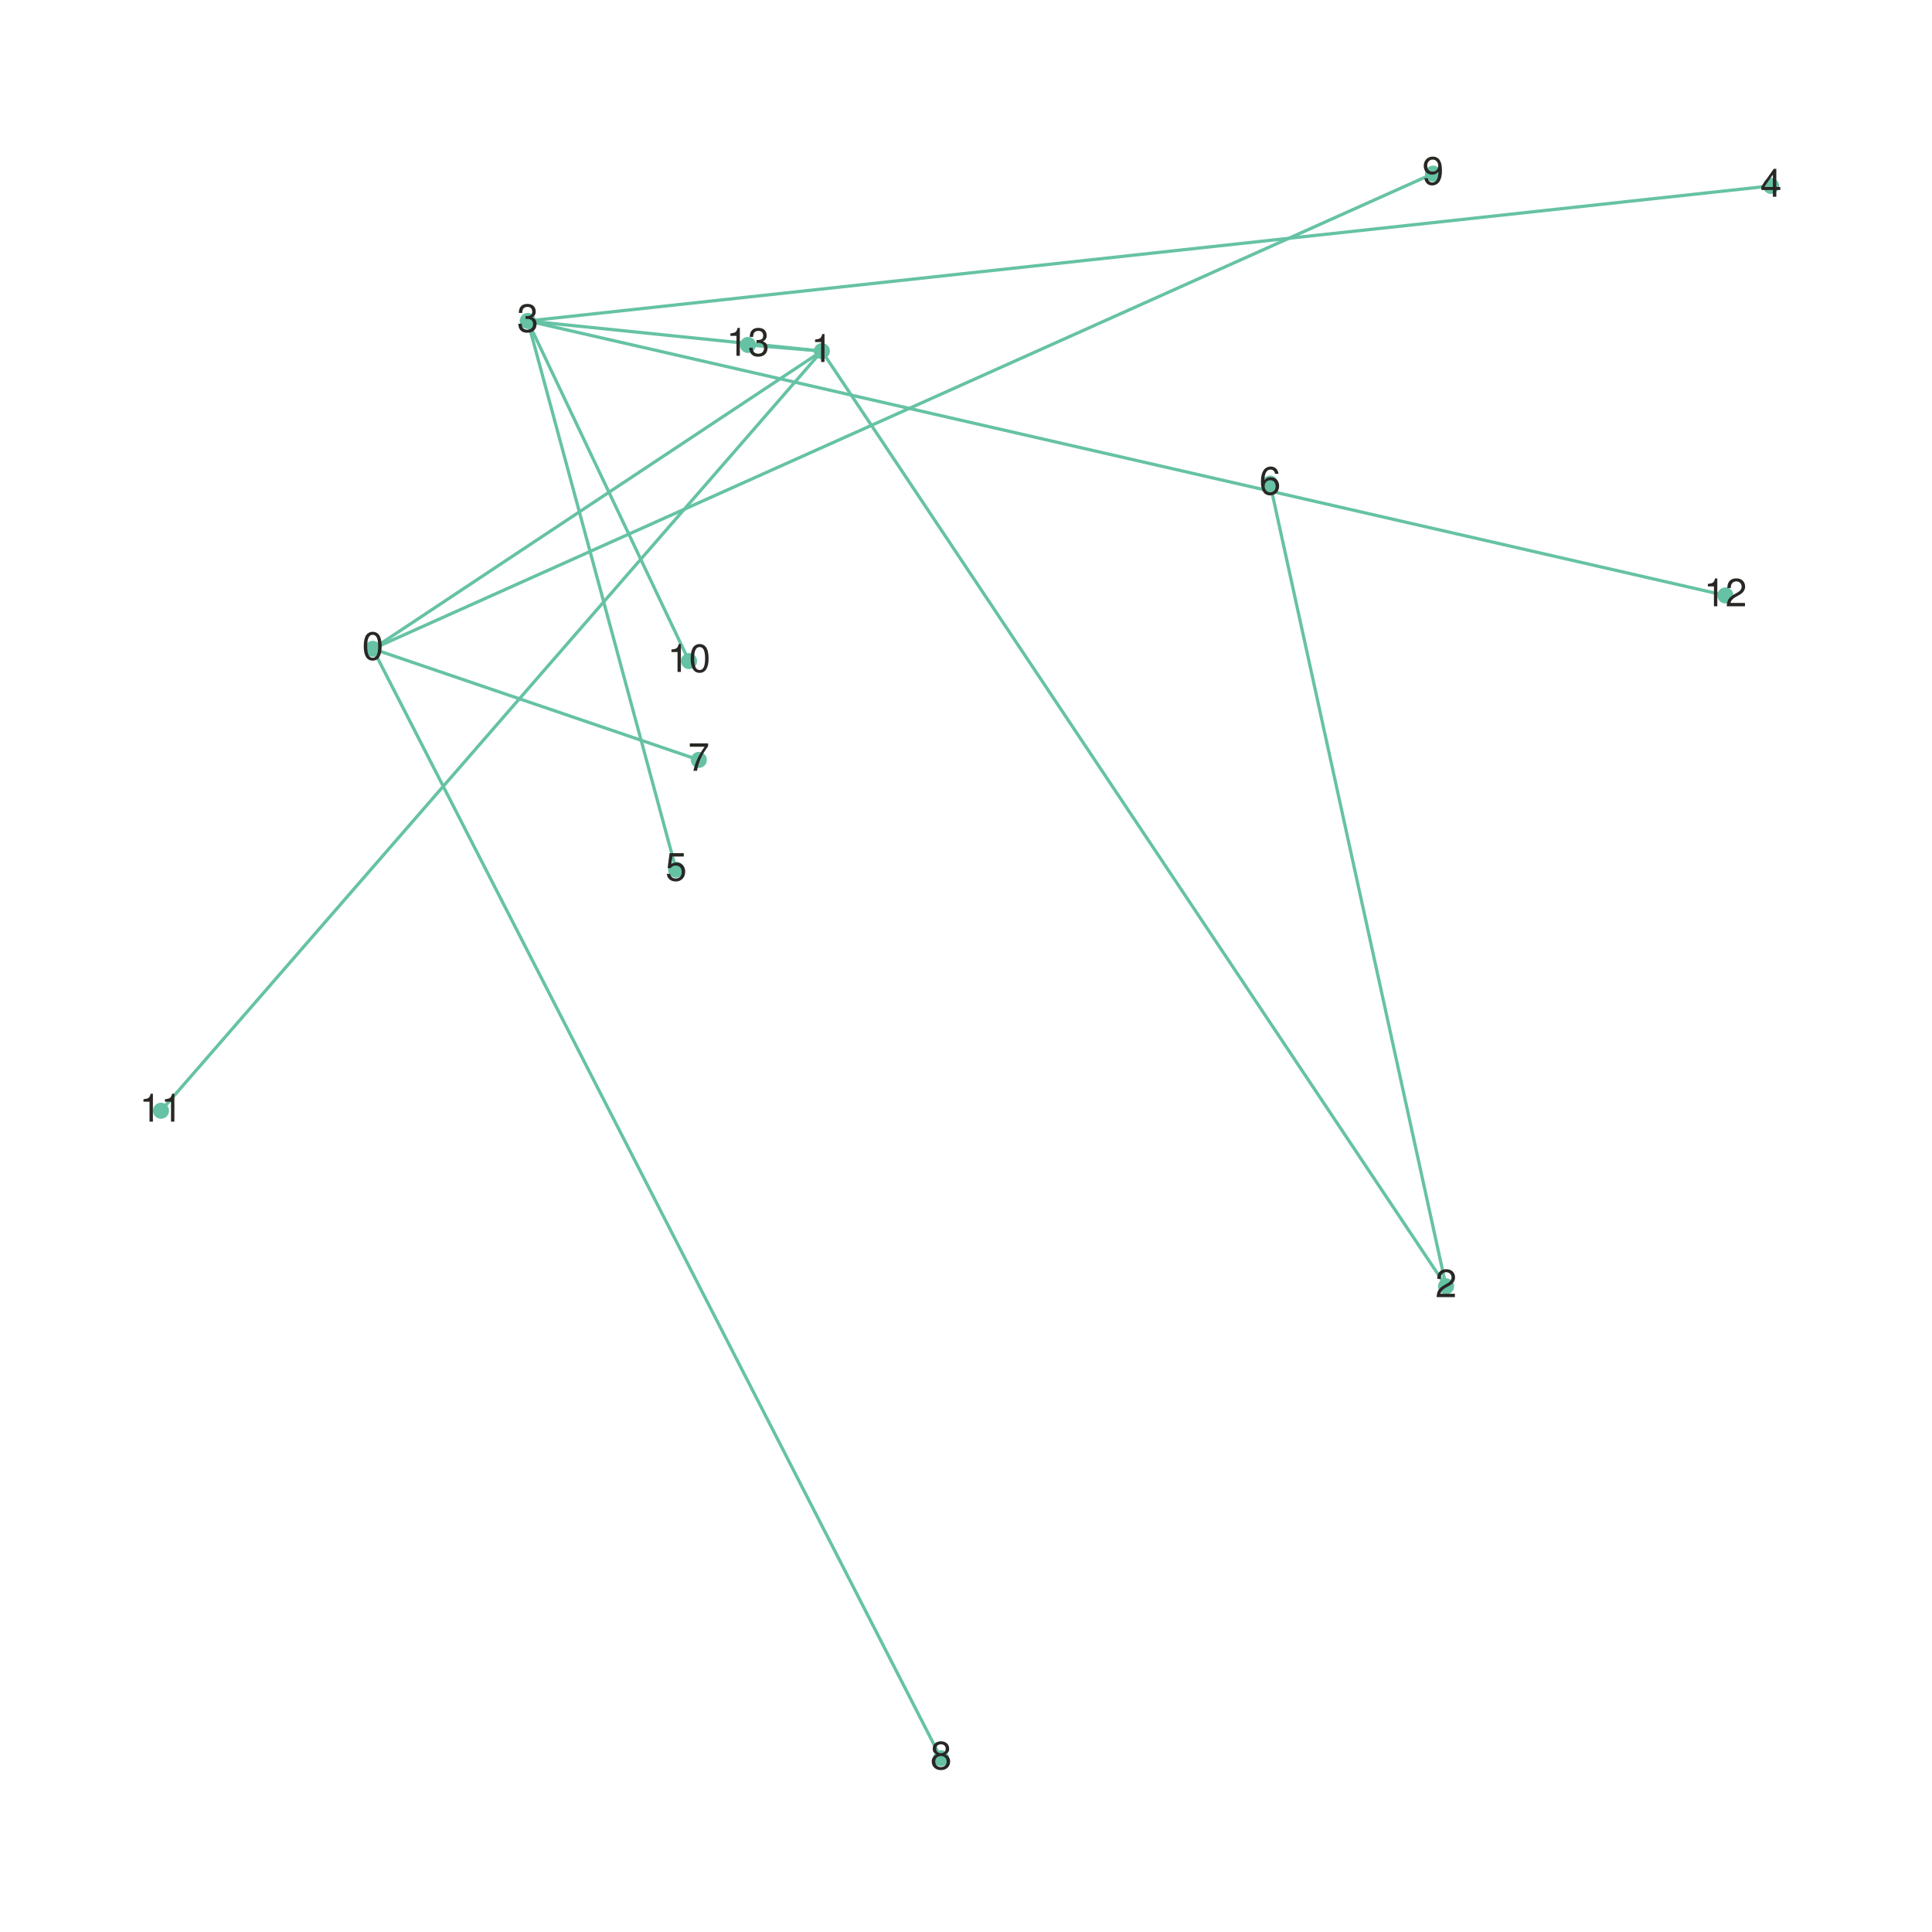
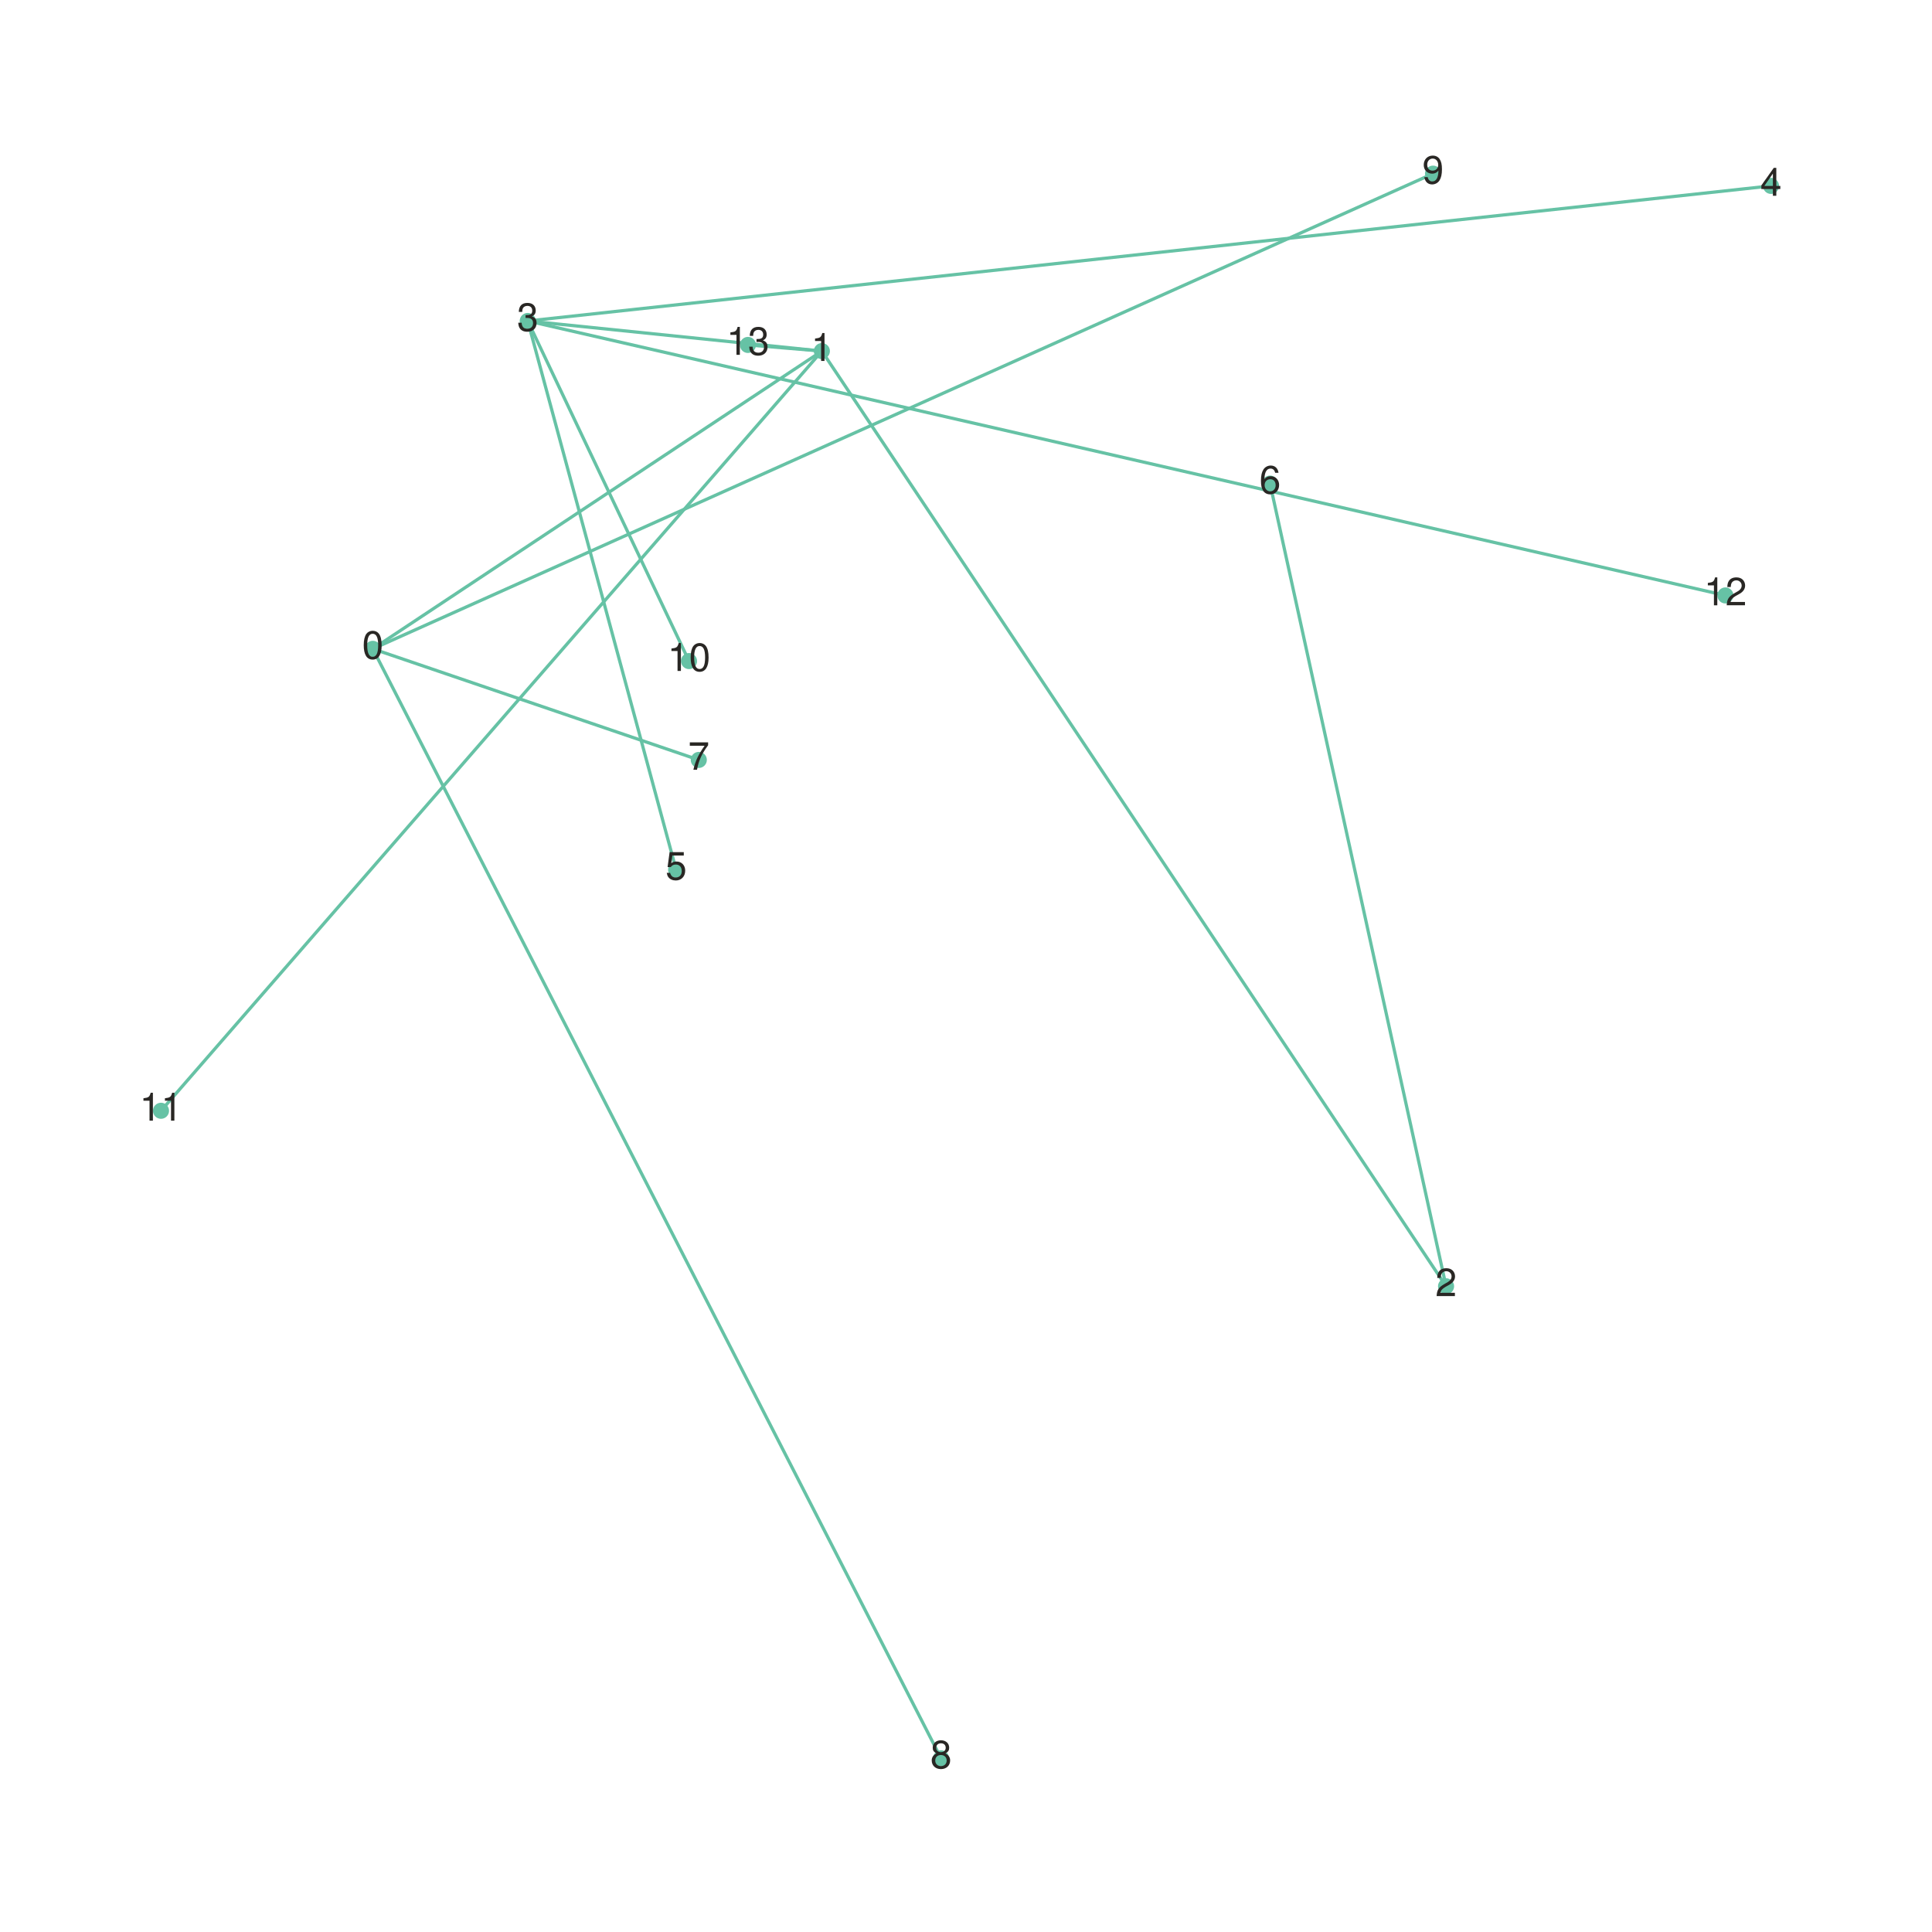
- <svg xmlns="http://www.w3.org/2000/svg" class="toyplot-canvas-Canvas" height="600px" id="tb112346cae204fe8a9cfb5d4987472a5" preserveAspectRatio="xMidYMid meet" style="background-color:transparent;fill:rgb(16.1%,15.3%,14.1%);fill-opacity:1.0;font-family:Helvetica;font-size:12px;opacity:1.0;stroke:rgb(16.1%,15.3%,14.1%);stroke-opacity:1.0;stroke-width:1.0" viewBox="0 0 600 600" width="600px">
-   <g class="toyplot-coordinates-Cartesian" id="t9b4c8999d43d47a4ab5ab12344a77122">
-     <clipPath id="tc755b0c1e48c4cfbb6604608b46d3723">
+ <svg xmlns="http://www.w3.org/2000/svg" class="toyplot-canvas-Canvas" height="600px" id="t9bec1a4c535c407d97b642731f72f1bd" preserveAspectRatio="xMidYMid meet" style="background-color:transparent;fill:rgb(16.1%,15.3%,14.1%);fill-opacity:1.0;font-family:Helvetica;font-size:12px;opacity:1.0;stroke:rgb(16.1%,15.3%,14.1%);stroke-opacity:1.0;stroke-width:1.0" viewBox="0 0 600 600" width="600px">
+   <g class="toyplot-coordinates-Cartesian" id="tb7979db2edbd4b0d8fc994694fad045b">
+     <clipPath id="tdf4e5731229742a2a7e2ae40f119dcf2">
      <rect height="540.0" width="540.0" x="30.0" y="30.0" />
    </clipPath>
-     <g clip-path="url(#tc755b0c1e48c4cfbb6604608b46d3723)">
-       <g class="toyplot-mark-Graph" id="t0881e9f69b94493d988daa13b8c88da6">
+     <g clip-path="url(#tdf4e5731229742a2a7e2ae40f119dcf2)">
+       <g class="toyplot-mark-Graph" id="t211a5069bb3e4dfd926c998cd97ddb9e">
        <g class="toyplot-Edges">
          <path d="M 163.895 99.68 L 550.0 57.732" style="fill:none;stroke:rgb(40%,76.1%,64.7%);stroke-opacity:1.0;stroke-width:1.0" />
          <path d="M 163.895 99.68 L 209.974 270.099" style="fill:none;stroke:rgb(40%,76.1%,64.7%);stroke-opacity:1.0;stroke-width:1.0" />
          <path d="M 449.087 399.468 L 394.421 150.187" style="fill:none;stroke:rgb(40%,76.1%,64.7%);stroke-opacity:1.0;stroke-width:1.0" />
          <path d="M 255.235 109.034 L 449.087 399.468" style="fill:none;stroke:rgb(40%,76.1%,64.7%);stroke-opacity:1.0;stroke-width:1.0" />
          <path d="M 115.781 201.5 L 217.016 236.001" style="fill:none;stroke:rgb(40%,76.1%,64.7%);stroke-opacity:1.0;stroke-width:1.0" />
          <path d="M 115.781 201.5 L 292.253 546.068" style="fill:none;stroke:rgb(40%,76.1%,64.7%);stroke-opacity:1.0;stroke-width:1.0" />
          <path d="M 115.781 201.5 L 445.038 53.932" style="fill:none;stroke:rgb(40%,76.1%,64.7%);stroke-opacity:1.0;stroke-width:1.0" />
          <path d="M 255.235 109.034 L 115.781 201.5" style="fill:none;stroke:rgb(40%,76.1%,64.7%);stroke-opacity:1.0;stroke-width:1.0" />
          <path d="M 163.895 99.68 L 213.977 205.302" style="fill:none;stroke:rgb(40%,76.1%,64.7%);stroke-opacity:1.0;stroke-width:1.0" />
          <path d="M 255.235 109.034 L 50.0 344.962" style="fill:none;stroke:rgb(40%,76.1%,64.7%);stroke-opacity:1.0;stroke-width:1.0" />
          <path d="M 163.895 99.68 L 535.84 184.921" style="fill:none;stroke:rgb(40%,76.1%,64.7%);stroke-opacity:1.0;stroke-width:1.0" />
          <path d="M 255.235 109.034 L 163.895 99.68" style="fill:none;stroke:rgb(40%,76.1%,64.7%);stroke-opacity:1.0;stroke-width:1.0" />
          <path d="M 255.235 109.034 L 232.282 107.124" style="fill:none;stroke:rgb(40%,76.1%,64.7%);stroke-opacity:1.0;stroke-width:1.0" />
        </g>
        <g class="toyplot-Vertices">
          <g class="toyplot-Datum" style="fill:rgb(40%,76.1%,64.7%);fill-opacity:1.0;opacity:1.0;stroke:rgb(40%,76.1%,64.7%);stroke-opacity:1.0">
            <circle cx="115.781" cy="201.5" r="2.0" />
          </g>
          <g class="toyplot-Datum" style="fill:rgb(40%,76.1%,64.7%);fill-opacity:1.0;opacity:1.0;stroke:rgb(40%,76.1%,64.7%);stroke-opacity:1.0">
            <circle cx="255.235" cy="109.034" r="2.0" />
          </g>
          <g class="toyplot-Datum" style="fill:rgb(40%,76.1%,64.7%);fill-opacity:1.0;opacity:1.0;stroke:rgb(40%,76.1%,64.7%);stroke-opacity:1.0">
            <circle cx="449.087" cy="399.468" r="2.0" />
          </g>
          <g class="toyplot-Datum" style="fill:rgb(40%,76.1%,64.7%);fill-opacity:1.0;opacity:1.0;stroke:rgb(40%,76.1%,64.7%);stroke-opacity:1.0">
            <circle cx="163.895" cy="99.68" r="2.0" />
          </g>
          <g class="toyplot-Datum" style="fill:rgb(40%,76.1%,64.7%);fill-opacity:1.0;opacity:1.0;stroke:rgb(40%,76.1%,64.7%);stroke-opacity:1.0">
            <circle cx="550.0" cy="57.732" r="2.0" />
          </g>
          <g class="toyplot-Datum" style="fill:rgb(40%,76.1%,64.7%);fill-opacity:1.0;opacity:1.0;stroke:rgb(40%,76.1%,64.7%);stroke-opacity:1.0">
            <circle cx="209.974" cy="270.099" r="2.0" />
          </g>
          <g class="toyplot-Datum" style="fill:rgb(40%,76.1%,64.7%);fill-opacity:1.0;opacity:1.0;stroke:rgb(40%,76.1%,64.7%);stroke-opacity:1.0">
            <circle cx="394.421" cy="150.187" r="2.0" />
          </g>
          <g class="toyplot-Datum" style="fill:rgb(40%,76.1%,64.7%);fill-opacity:1.0;opacity:1.0;stroke:rgb(40%,76.1%,64.7%);stroke-opacity:1.0">
            <circle cx="217.016" cy="236.001" r="2.0" />
          </g>
          <g class="toyplot-Datum" style="fill:rgb(40%,76.1%,64.7%);fill-opacity:1.0;opacity:1.0;stroke:rgb(40%,76.1%,64.7%);stroke-opacity:1.0">
            <circle cx="292.253" cy="546.068" r="2.0" />
          </g>
          <g class="toyplot-Datum" style="fill:rgb(40%,76.1%,64.7%);fill-opacity:1.0;opacity:1.0;stroke:rgb(40%,76.1%,64.7%);stroke-opacity:1.0">
            <circle cx="445.038" cy="53.932" r="2.0" />
          </g>
          <g class="toyplot-Datum" style="fill:rgb(40%,76.1%,64.7%);fill-opacity:1.0;opacity:1.0;stroke:rgb(40%,76.1%,64.7%);stroke-opacity:1.0">
            <circle cx="213.977" cy="205.302" r="2.0" />
          </g>
          <g class="toyplot-Datum" style="fill:rgb(40%,76.1%,64.7%);fill-opacity:1.0;opacity:1.0;stroke:rgb(40%,76.1%,64.7%);stroke-opacity:1.0">
            <circle cx="50.0" cy="344.962" r="2.0" />
          </g>
          <g class="toyplot-Datum" style="fill:rgb(40%,76.1%,64.7%);fill-opacity:1.0;opacity:1.0;stroke:rgb(40%,76.1%,64.7%);stroke-opacity:1.0">
            <circle cx="535.84" cy="184.921" r="2.0" />
          </g>
          <g class="toyplot-Datum" style="fill:rgb(40%,76.1%,64.7%);fill-opacity:1.0;opacity:1.0;stroke:rgb(40%,76.1%,64.7%);stroke-opacity:1.0">
            <circle cx="232.282" cy="107.124" r="2.0" />
          </g>
        </g>
        <g class="toyplot-Labels">
-           <text class="toyplot-Datum" style="font-weight:normal;stroke:none;text-anchor:middle" transform="translate(115.7814,201.4997)translate(0,3.375)">
-             <tspan style="font-size:12.0px">0</tspan>
-           </text>
-           <text class="toyplot-Datum" style="font-weight:normal;stroke:none;text-anchor:middle" transform="translate(255.2354,109.0339)translate(0,3.375)">
-             <tspan style="font-size:12.0px">1</tspan>
-           </text>
-           <text class="toyplot-Datum" style="font-weight:normal;stroke:none;text-anchor:middle" transform="translate(449.087,399.4679)translate(0,3.375)">
-             <tspan style="font-size:12.0px">2</tspan>
-           </text>
-           <text class="toyplot-Datum" style="font-weight:normal;stroke:none;text-anchor:middle" transform="translate(163.8947,99.68048)translate(0,3.375)">
-             <tspan style="font-size:12.0px">3</tspan>
-           </text>
-           <text class="toyplot-Datum" style="font-weight:normal;stroke:none;text-anchor:middle" transform="translate(550.0,57.73215)translate(0,3.375)">
-             <tspan style="font-size:12.0px">4</tspan>
-           </text>
-           <text class="toyplot-Datum" style="font-weight:normal;stroke:none;text-anchor:middle" transform="translate(209.9736,270.0992)translate(0,3.375)">
-             <tspan style="font-size:12.0px">5</tspan>
-           </text>
-           <text class="toyplot-Datum" style="font-weight:normal;stroke:none;text-anchor:middle" transform="translate(394.4215,150.187)translate(0,3.375)">
-             <tspan style="font-size:12.0px">6</tspan>
-           </text>
-           <text class="toyplot-Datum" style="font-weight:normal;stroke:none;text-anchor:middle" transform="translate(217.016,236.0009)translate(0,3.375)">
-             <tspan style="font-size:12.0px">7</tspan>
-           </text>
-           <text class="toyplot-Datum" style="font-weight:normal;stroke:none;text-anchor:middle" transform="translate(292.2532,546.0676)translate(0,3.375)">
-             <tspan style="font-size:12.0px">8</tspan>
-           </text>
-           <text class="toyplot-Datum" style="font-weight:normal;stroke:none;text-anchor:middle" transform="translate(445.0376,53.93238)translate(0,3.375)">
-             <tspan style="font-size:12.0px">9</tspan>
-           </text>
-           <text class="toyplot-Datum" style="font-weight:normal;stroke:none;text-anchor:middle" transform="translate(213.9774,205.3017)translate(0,3.375)">
-             <tspan style="font-size:12.0px">10</tspan>
-           </text>
-           <text class="toyplot-Datum" style="font-weight:normal;stroke:none;text-anchor:middle" transform="translate(50.0,344.9618)translate(0,3.375)">
-             <tspan style="font-size:12.0px">11</tspan>
-           </text>
-           <text class="toyplot-Datum" style="font-weight:normal;stroke:none;text-anchor:middle" transform="translate(535.8403,184.9213)translate(0,3.375)">
-             <tspan style="font-size:12.0px">12</tspan>
-           </text>
-           <text class="toyplot-Datum" style="font-weight:normal;stroke:none;text-anchor:middle" transform="translate(232.2817,107.1242)translate(0,3.375)">
-             <tspan style="font-size:12.0px">13</tspan>
-           </text>
+           <g class="toyplot-Datum" transform="translate(115.7814,201.4997)">
+             <text style="fill:rgb(16.1%,15.3%,14.1%);fill-opacity:1.0;font-family:helvetica;font-size:12.0;font-weight:normal;stroke:none;vertical-align:baseline;white-space:pre" x="-3.336" y="3.066">0</text>
+           </g>
+           <g class="toyplot-Datum" transform="translate(255.2354,109.0339)">
+             <text style="fill:rgb(16.1%,15.3%,14.1%);fill-opacity:1.0;font-family:helvetica;font-size:12.0;font-weight:normal;stroke:none;vertical-align:baseline;white-space:pre" x="-3.336" y="3.066">1</text>
+           </g>
+           <g class="toyplot-Datum" transform="translate(449.087,399.4679)">
+             <text style="fill:rgb(16.1%,15.3%,14.1%);fill-opacity:1.0;font-family:helvetica;font-size:12.0;font-weight:normal;stroke:none;vertical-align:baseline;white-space:pre" x="-3.336" y="3.066">2</text>
+           </g>
+           <g class="toyplot-Datum" transform="translate(163.8947,99.68048)">
+             <text style="fill:rgb(16.1%,15.3%,14.1%);fill-opacity:1.0;font-family:helvetica;font-size:12.0;font-weight:normal;stroke:none;vertical-align:baseline;white-space:pre" x="-3.336" y="3.066">3</text>
+           </g>
+           <g class="toyplot-Datum" transform="translate(550.0,57.73215)">
+             <text style="fill:rgb(16.1%,15.3%,14.1%);fill-opacity:1.0;font-family:helvetica;font-size:12.0;font-weight:normal;stroke:none;vertical-align:baseline;white-space:pre" x="-3.336" y="3.066">4</text>
+           </g>
+           <g class="toyplot-Datum" transform="translate(209.9736,270.0992)">
+             <text style="fill:rgb(16.1%,15.3%,14.1%);fill-opacity:1.0;font-family:helvetica;font-size:12.0;font-weight:normal;stroke:none;vertical-align:baseline;white-space:pre" x="-3.336" y="3.066">5</text>
+           </g>
+           <g class="toyplot-Datum" transform="translate(394.4215,150.187)">
+             <text style="fill:rgb(16.1%,15.3%,14.1%);fill-opacity:1.0;font-family:helvetica;font-size:12.0;font-weight:normal;stroke:none;vertical-align:baseline;white-space:pre" x="-3.336" y="3.066">6</text>
+           </g>
+           <g class="toyplot-Datum" transform="translate(217.016,236.0009)">
+             <text style="fill:rgb(16.1%,15.3%,14.1%);fill-opacity:1.0;font-family:helvetica;font-size:12.0;font-weight:normal;stroke:none;vertical-align:baseline;white-space:pre" x="-3.336" y="3.066">7</text>
+           </g>
+           <g class="toyplot-Datum" transform="translate(292.2532,546.0676)">
+             <text style="fill:rgb(16.1%,15.3%,14.1%);fill-opacity:1.0;font-family:helvetica;font-size:12.0;font-weight:normal;stroke:none;vertical-align:baseline;white-space:pre" x="-3.336" y="3.066">8</text>
+           </g>
+           <g class="toyplot-Datum" transform="translate(445.0376,53.93238)">
+             <text style="fill:rgb(16.1%,15.3%,14.1%);fill-opacity:1.0;font-family:helvetica;font-size:12.0;font-weight:normal;stroke:none;vertical-align:baseline;white-space:pre" x="-3.336" y="3.066">9</text>
+           </g>
+           <g class="toyplot-Datum" transform="translate(213.9774,205.3017)">
+             <text style="fill:rgb(16.1%,15.3%,14.1%);fill-opacity:1.0;font-family:helvetica;font-size:12.0;font-weight:normal;stroke:none;vertical-align:baseline;white-space:pre" x="-6.672" y="3.066">10</text>
+           </g>
+           <g class="toyplot-Datum" transform="translate(50.0,344.9618)">
+             <text style="fill:rgb(16.1%,15.3%,14.1%);fill-opacity:1.0;font-family:helvetica;font-size:12.0;font-weight:normal;stroke:none;vertical-align:baseline;white-space:pre" x="-6.672" y="3.066">11</text>
+           </g>
+           <g class="toyplot-Datum" transform="translate(535.8403,184.9213)">
+             <text style="fill:rgb(16.1%,15.3%,14.1%);fill-opacity:1.0;font-family:helvetica;font-size:12.0;font-weight:normal;stroke:none;vertical-align:baseline;white-space:pre" x="-6.672" y="3.066">12</text>
+           </g>
+           <g class="toyplot-Datum" transform="translate(232.2817,107.1242)">
+             <text style="fill:rgb(16.1%,15.3%,14.1%);fill-opacity:1.0;font-family:helvetica;font-size:12.0;font-weight:normal;stroke:none;vertical-align:baseline;white-space:pre" x="-6.672" y="3.066">13</text>
+           </g>
        </g>
      </g>
    </g>
  </g>
</svg>
